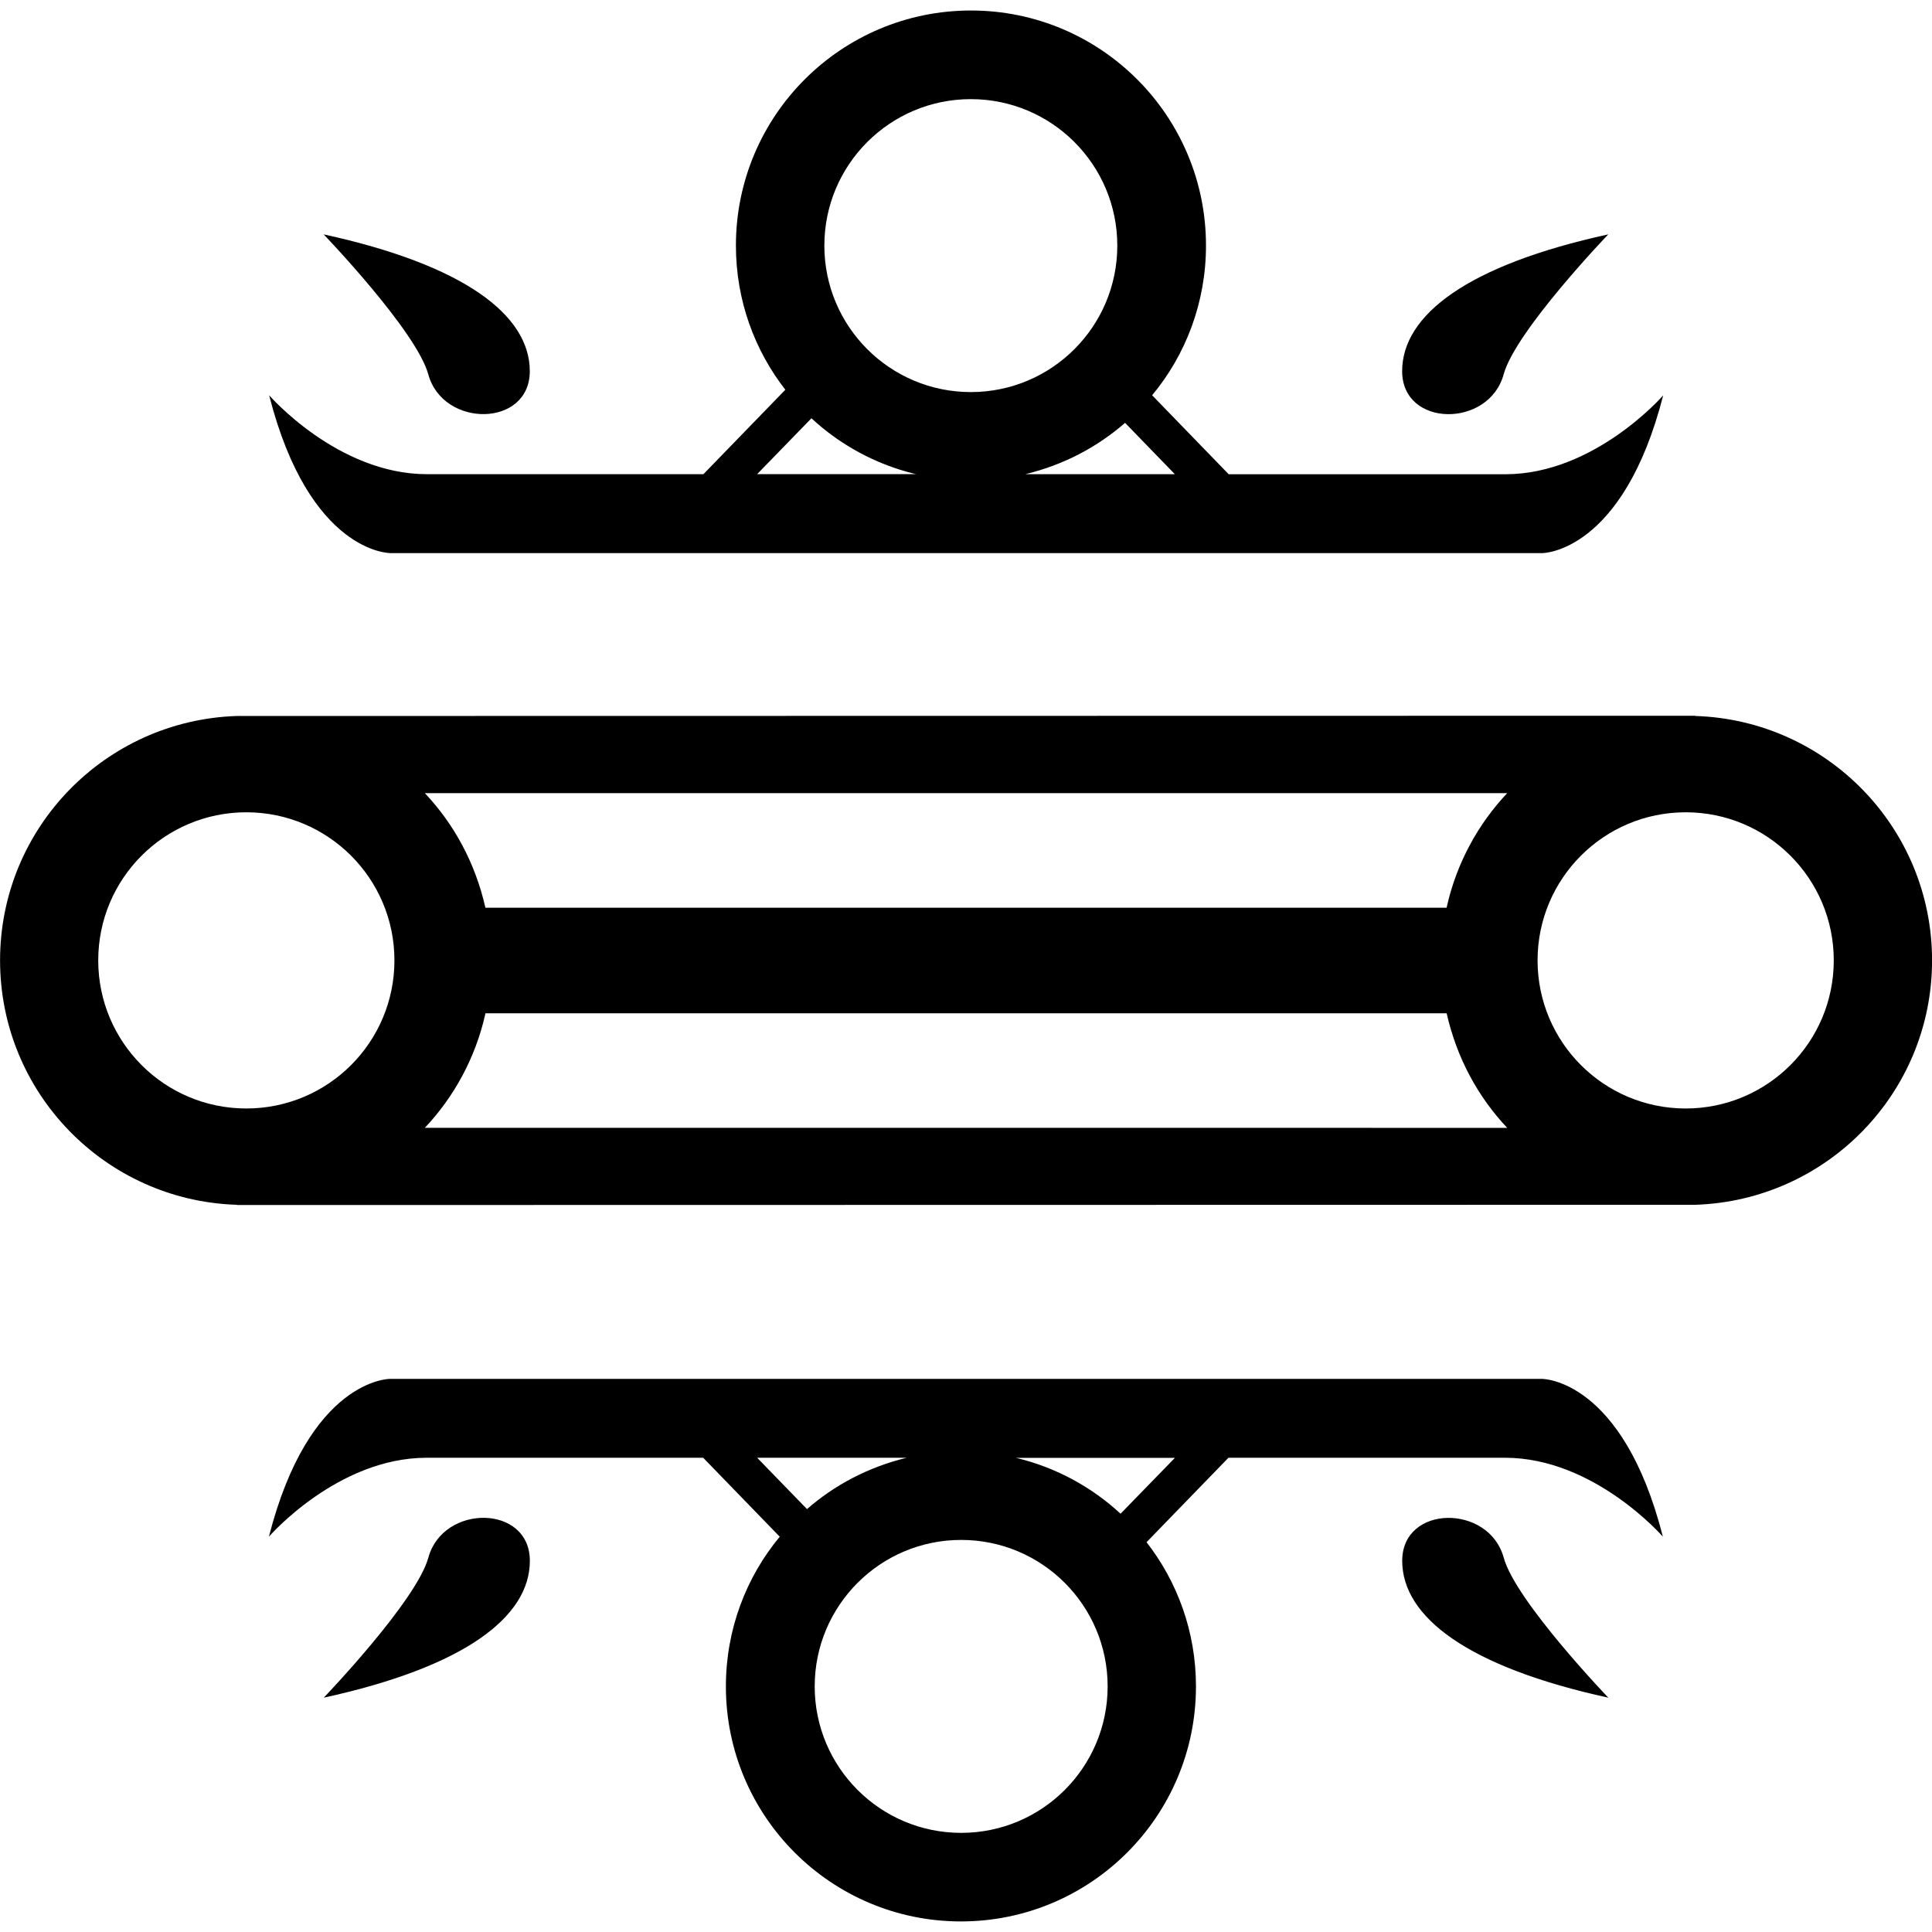
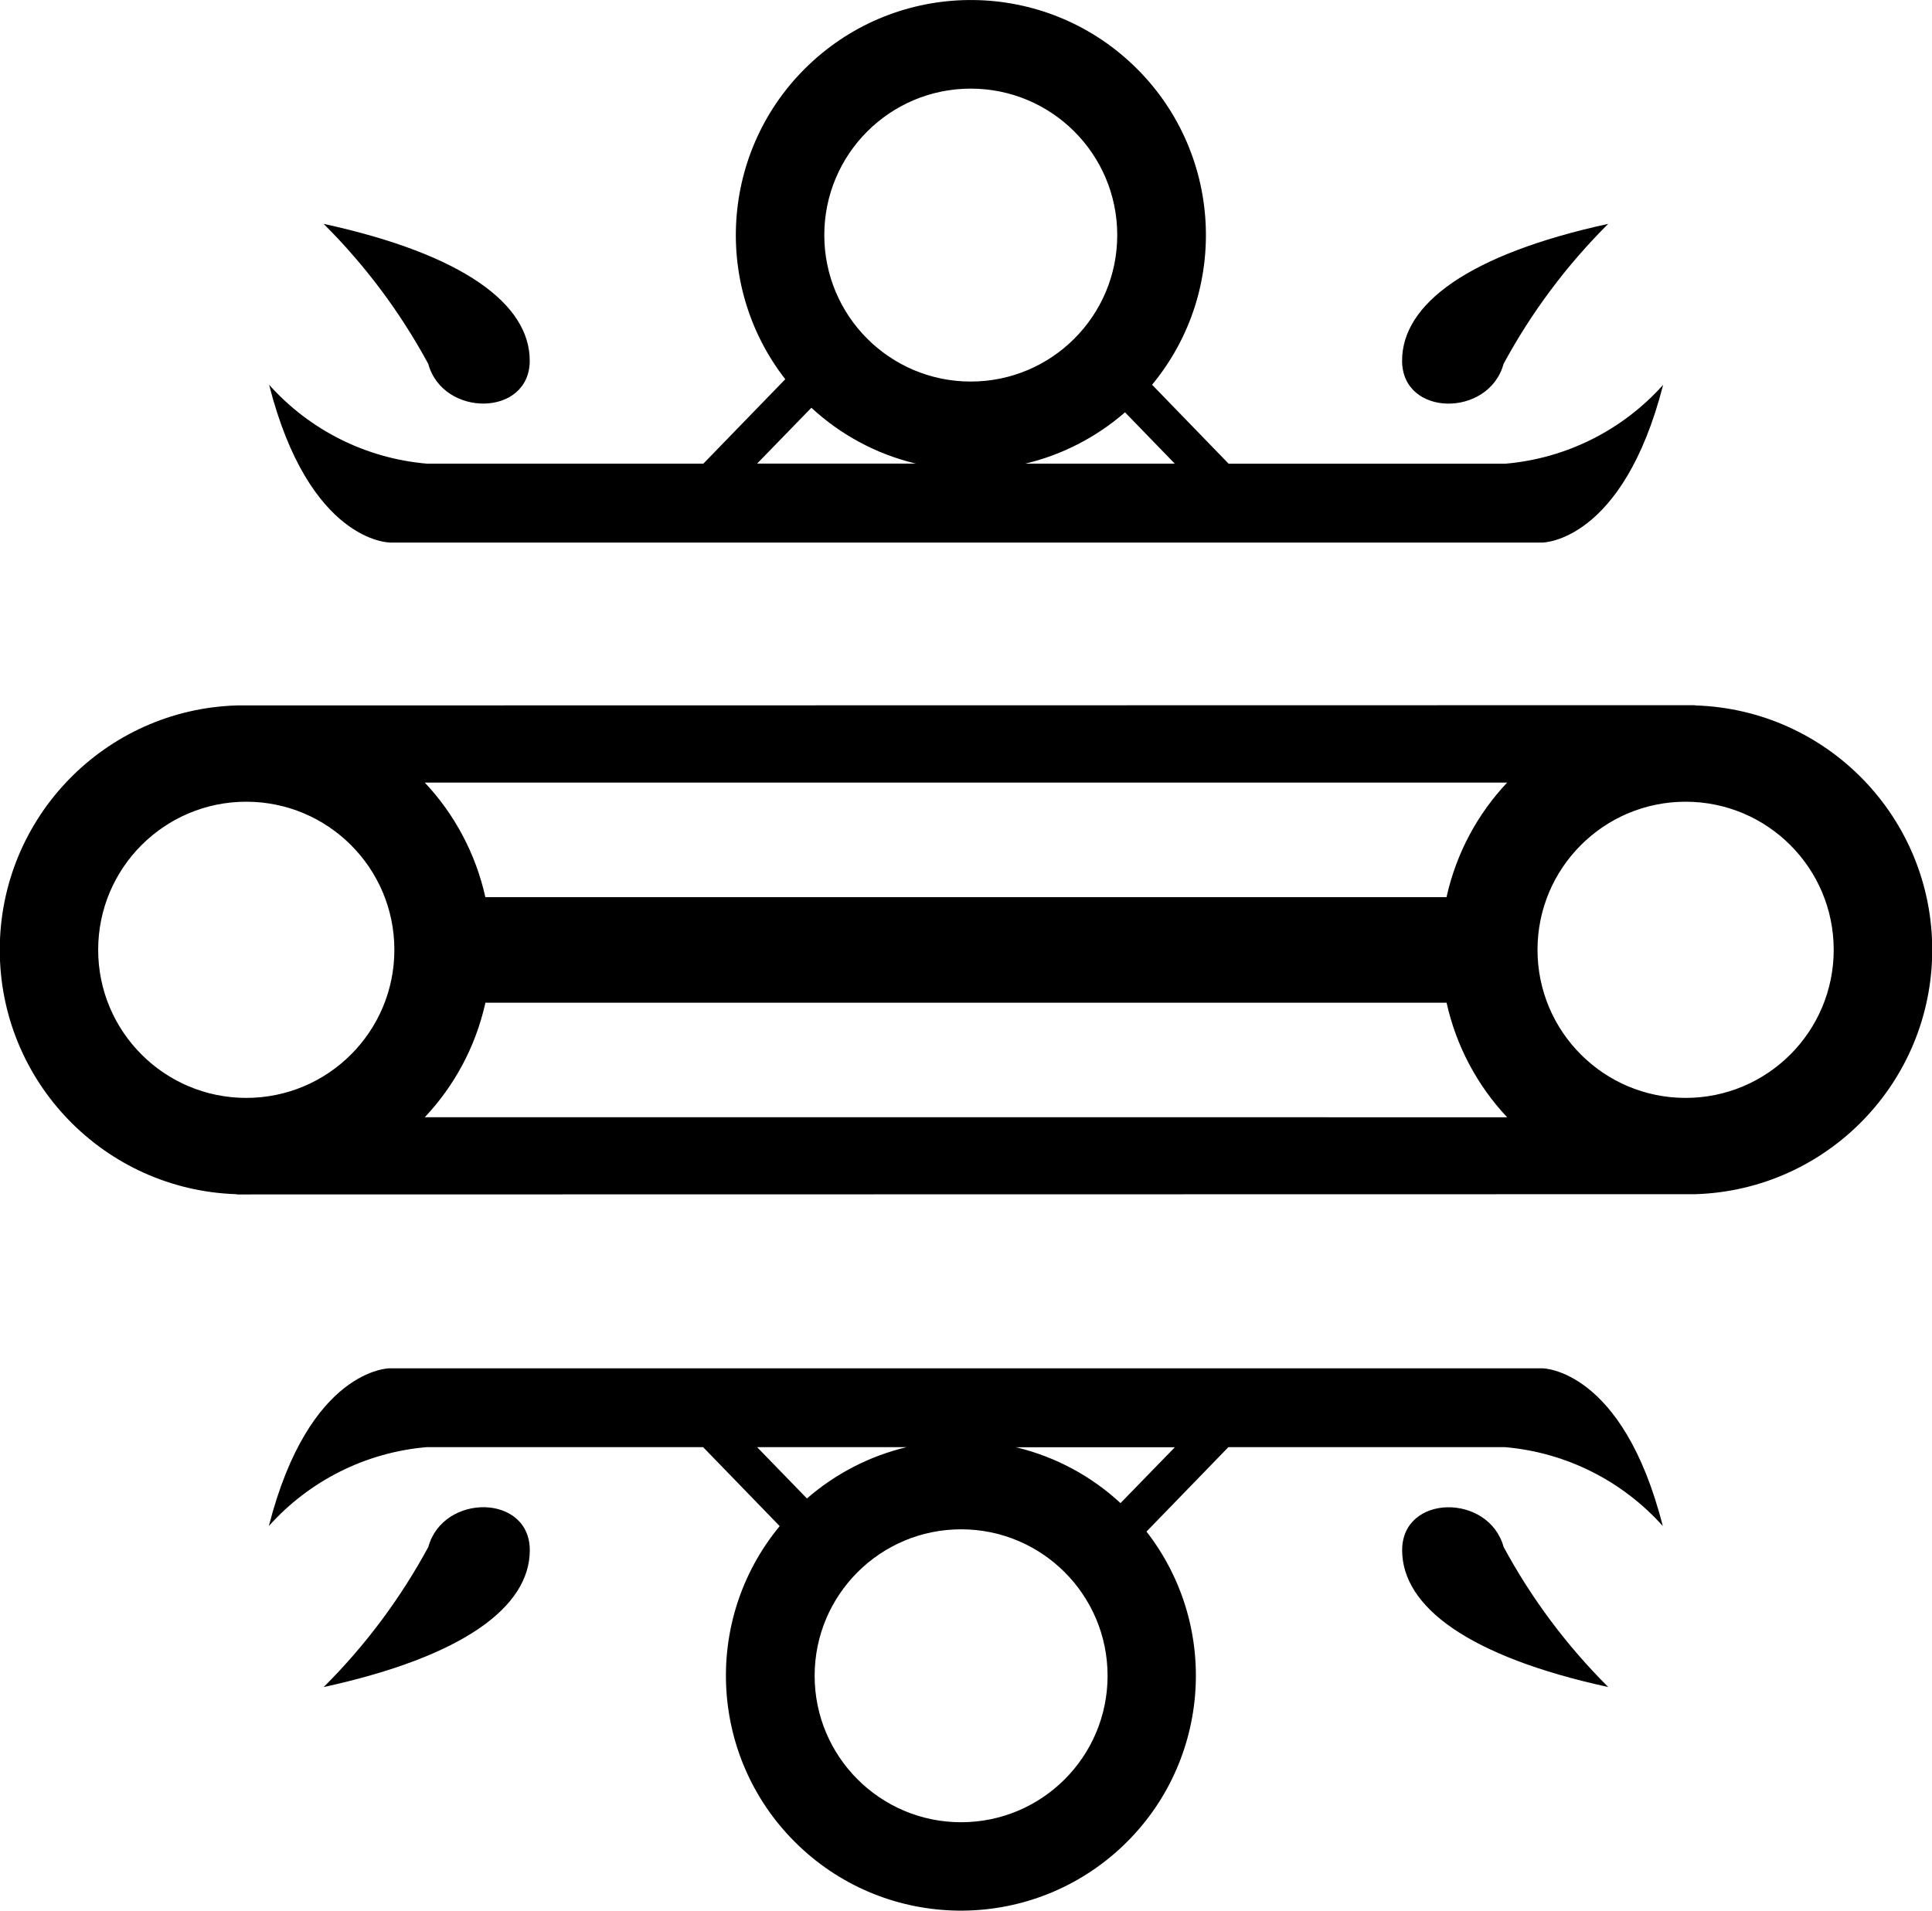
- <svg xmlns="http://www.w3.org/2000/svg" version="1.1" width="32" height="32" viewBox="0 0 32 32">
-   <path d="M25.548 22.839h-19.095s-1.331 0-1.999 2.613c0 0 1.133-1.307 2.613-1.307h4.58l1.268 1.308c-0.555 0.668-0.892 1.534-0.892 2.479 0 2.15 1.743 3.893 3.893 3.893s3.893-1.743 3.893-3.893c0-0.904-0.308-1.736-0.825-2.397l0.006 0.009 1.357-1.399h4.581c1.48 0 2.614 1.307 2.614 1.307-0.664-2.613-1.995-2.613-1.995-2.613zM12.541 24.145h2.476c-0.639 0.156-1.195 0.452-1.655 0.854l0.004-0.004zM15.92 30.358c-1.34 0-2.426-1.086-2.426-2.426s1.086-2.426 2.426-2.426c1.34 0 2.426 1.086 2.426 2.426v0c0 1.34-1.086 2.426-2.426 2.426v0zM18.56 25.072c-0.473-0.438-1.059-0.761-1.709-0.92l-0.027-0.005h2.636z" />
-   <path d="M23.225 25.852c0 0.933 1.093 1.76 3.414 2.267 0 0-1.536-1.6-1.733-2.32-0.245-0.892-1.681-0.88-1.681 0.053z" />
-   <path d="M7.095 25.799c-0.197 0.72-1.733 2.32-1.733 2.32 2.32-0.507 3.414-1.331 3.414-2.267s-1.437-0.945-1.681-0.053z" />
-   <path d="M6.453 9.161h19.095s1.331 0 2-2.613c0 0-1.134 1.307-2.614 1.307h-4.583l-1.268-1.308c0.555-0.668 0.892-1.534 0.892-2.48 0-2.15-1.743-3.893-3.893-3.893s-3.893 1.743-3.893 3.893c0 0.904 0.308 1.736 0.825 2.397l-0.006-0.009-1.357 1.399h-4.58c-1.48 0-2.613-1.307-2.613-1.307 0.666 2.613 1.997 2.613 1.997 2.613zM19.459 7.854h-2.475c0.64-0.156 1.195-0.452 1.655-0.854l-0.004 0.004zM16.080 1.642c1.34 0 2.426 1.086 2.426 2.426s-1.086 2.426-2.426 2.426c-1.34 0-2.426-1.086-2.426-2.426v0c0-1.34 1.086-2.426 2.426-2.426v0zM13.44 6.928c0.473 0.438 1.059 0.761 1.709 0.92l0.027 0.005h-2.635z" />
-   <path d="M8.775 6.148c0-0.933-1.093-1.76-3.414-2.266 0 0 1.536 1.599 1.733 2.319 0.245 0.892 1.681 0.88 1.681-0.053z" />
-   <path d="M24.905 6.201c0.197-0.72 1.733-2.319 1.733-2.319-2.32 0.506-3.414 1.331-3.414 2.266s1.437 0.945 1.681 0.053z" />
-   <path d="M28.078 11.859v-0.004l-24.155 0.004c-2.181 0.071-3.922 1.856-3.922 4.048s1.741 3.977 3.916 4.048l0.007 0v0.004l24.155-0.004c2.181-0.071 3.922-1.856 3.922-4.048s-1.741-3.977-3.916-4.048l-0.007-0zM15.92 13.137h9.044c-0.484 0.513-0.835 1.156-0.998 1.871l-0.005 0.027h-15.921c-0.168-0.742-0.519-1.385-1.005-1.9l0.002 0.002zM4.080 18.36c-1.355 0-2.453-1.098-2.453-2.453s1.098-2.453 2.453-2.453c1.355 0 2.453 1.098 2.453 2.453v0c0 1.355-1.098 2.453-2.453 2.453v0zM16.078 18.68h-9.041c0.484-0.513 0.835-1.156 0.998-1.87l0.005-0.027h15.921c0.168 0.742 0.519 1.385 1.005 1.9l-0.002-0.002zM27.92 18.36c-1.355 0-2.453-1.098-2.453-2.453s1.098-2.453 2.453-2.453c1.355 0 2.453 1.098 2.453 2.453v0c0 1.355-1.098 2.453-2.453 2.453v0z" />
+ <svg xmlns="http://www.w3.org/2000/svg" viewBox="0 0 32 31.651">
+   <g id="Layer_2" data-name="Layer 2">
+     <g id="Layer_1-2" data-name="Layer 1">
+       <g>
+         <path d="M25.547,22.665H6.452s-1.331,0-1.999,2.613a3.957,3.957,0,0,1,2.613-1.307h4.58l1.268,1.308a3.892,3.892,0,1,0,6.069.082l.006.009,1.357-1.399h4.581a3.96,3.96,0,0,1,2.614,1.307c-.664-2.613-1.995-2.613-1.995-2.613ZM12.54,23.971h2.476a3.9,3.9,0,0,0-1.655.854l.004-.004Zm3.379,6.213a2.426,2.426,0,1,1,2.426-2.426h0a2.426,2.426,0,0,1-2.426,2.426Zm2.64-5.286a3.872,3.872,0,0,0-1.709-.92l-.027-.005h2.636Z" />
+         <path d="M23.224,25.678c0,.933,1.093,1.76,3.414,2.267a9.96,9.96,0,0,1-1.733-2.32C24.66,24.733,23.224,24.745,23.224,25.678Z" />
+         <path d="M7.094,25.625a9.96,9.96,0,0,1-1.733,2.32c2.32-.507,3.414-1.331,3.414-2.267S7.338,24.733,7.094,25.625Z" />
+         <path d="M6.452,8.987H25.547s1.331,0,2-2.613a3.96,3.96,0,0,1-2.614,1.307H20.35L19.082,6.373a3.893,3.893,0,1,0-6.069-.083l-.006-.009L11.65,7.68H7.07A3.957,3.957,0,0,1,4.457,6.373c.666,2.613,1.997,2.613,1.997,2.613ZM19.458,7.68H16.983a3.894,3.894,0,0,0,1.655-.854l-.004.004ZM16.079,1.468a2.426,2.426,0,1,1-2.426,2.426h0a2.426,2.426,0,0,1,2.426-2.426Zm-2.64,5.286a3.872,3.872,0,0,0,1.709.92l.027.005H12.54Z" />
+         <path d="M8.774,5.974c0-.933-1.093-1.76-3.414-2.266A9.949,9.949,0,0,1,7.093,6.027C7.338,6.919,8.774,6.907,8.774,5.974Z" />
+         <path d="M24.904,6.027a9.949,9.949,0,0,1,1.733-2.319c-2.32.506-3.414,1.331-3.414,2.266S24.66,6.919,24.904,6.027Z" />
+         <path d="M28.077,11.685v-.004l-24.155.004a4.05,4.05,0,0,0-.006,8.096h.007v.004l24.155-.004a4.05,4.05,0,0,0,.006-8.096ZM15.919,12.963h9.044a4.033,4.033,0,0,0-.998,1.871l-.005.027H8.039a4.048,4.048,0,0,0-1.005-1.9l.002.002ZM4.079,18.186a2.453,2.453,0,1,1,2.453-2.453h0a2.453,2.453,0,0,1-2.453,2.453Zm11.998.32H7.036a4.034,4.034,0,0,0,.998-1.87l.005-.027H23.96a4.048,4.048,0,0,0,1.005,1.9l-.002-.002Zm11.842-.32a2.453,2.453,0,1,1,2.453-2.453h0a2.453,2.453,0,0,1-2.453,2.453Z" />
+       </g>
+     </g>
+   </g>
</svg>
